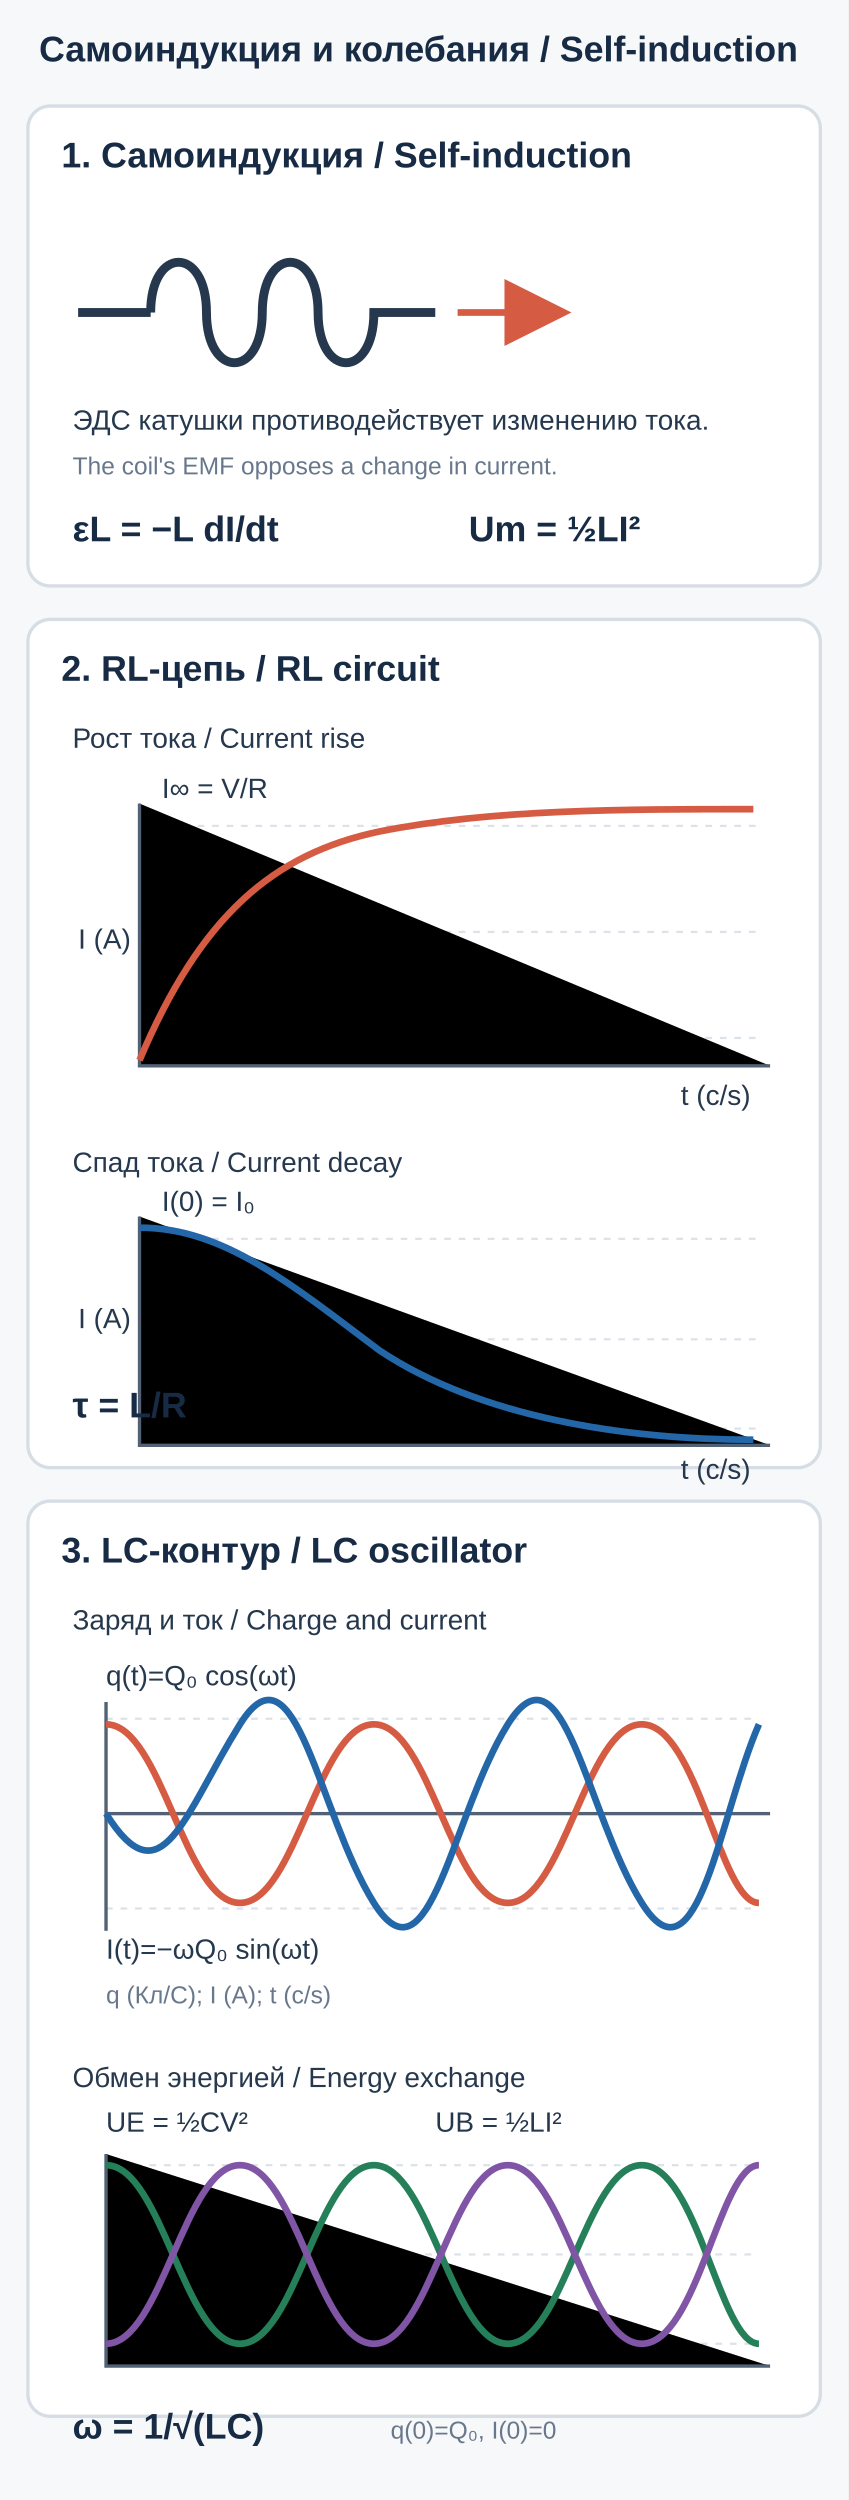
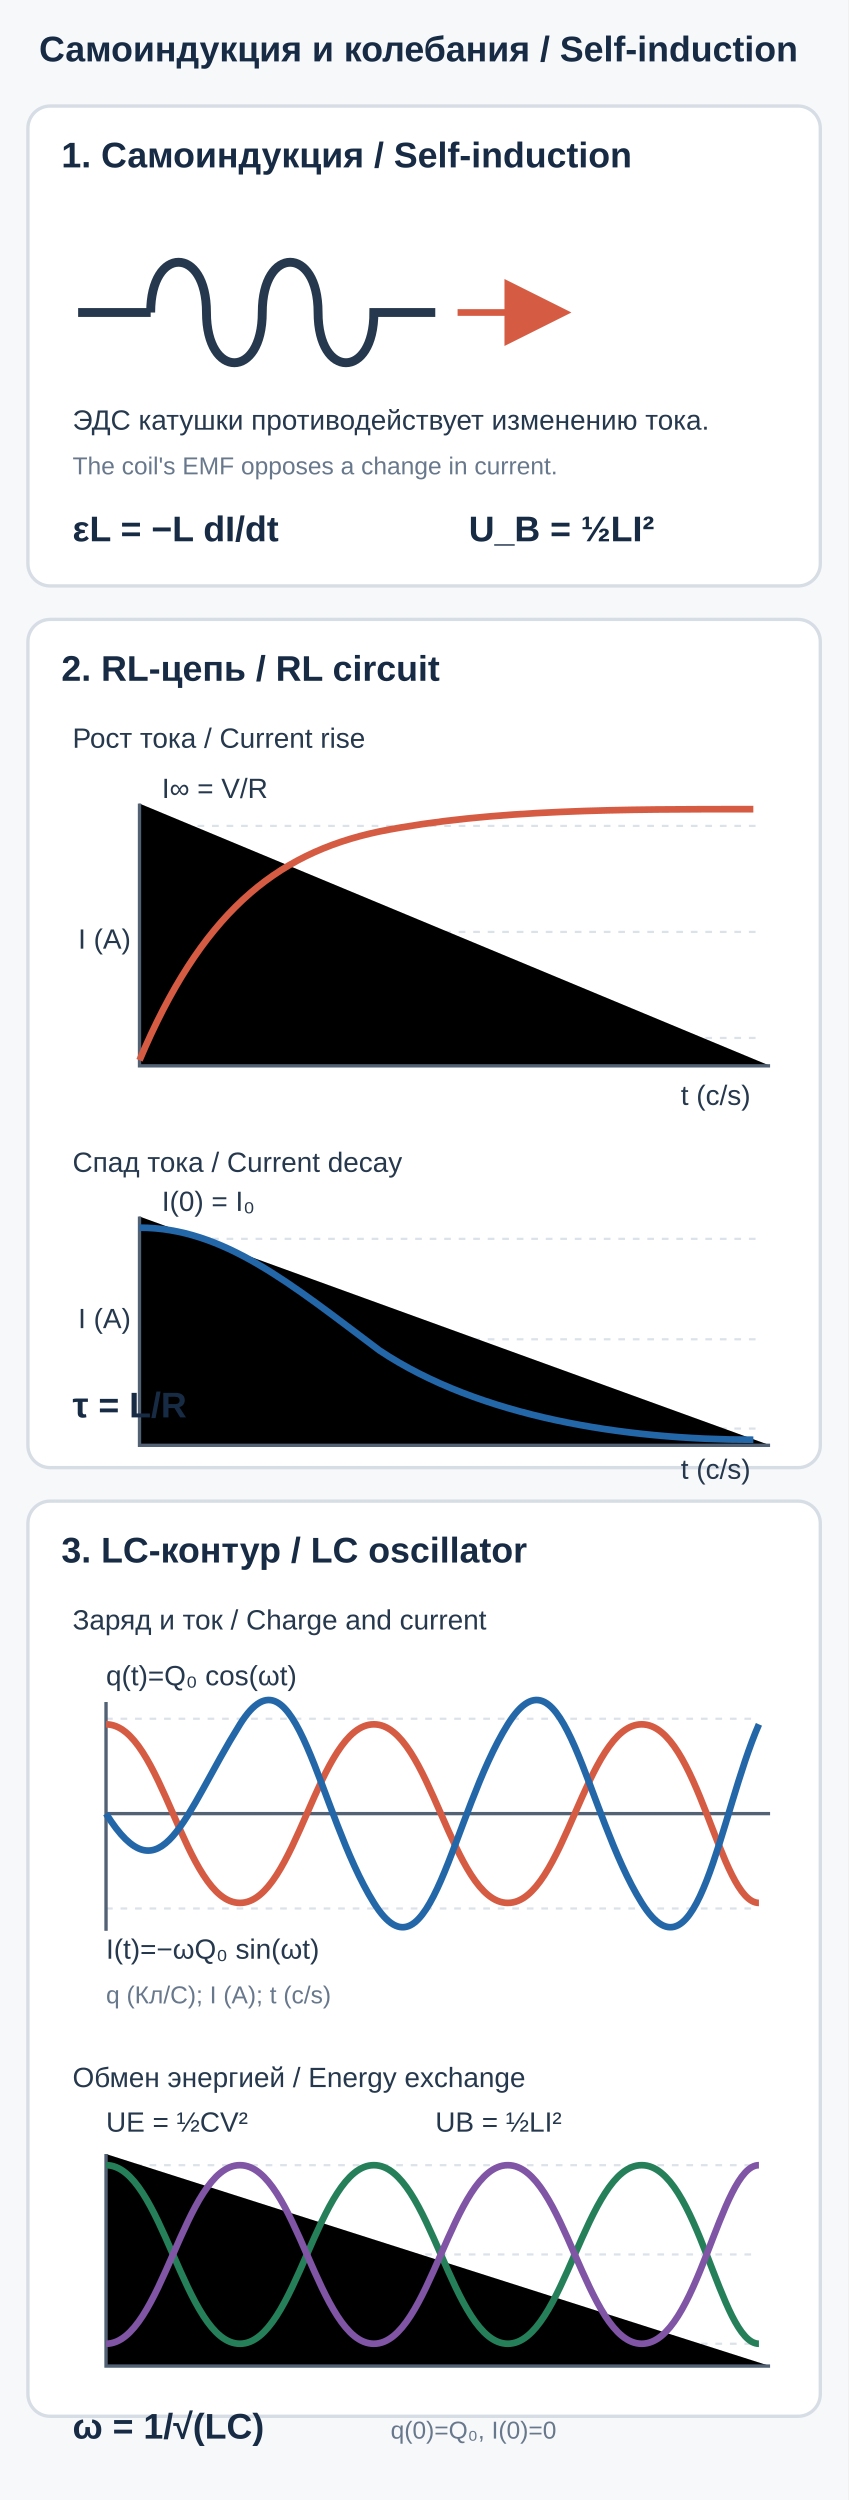
<svg xmlns="http://www.w3.org/2000/svg" width="760" height="2240" viewBox="0 0 760 2240" role="img" aria-labelledby="t d">
  <defs>
    <marker id="r" markerWidth="10" markerHeight="10" refX="8" refY="5" orient="auto">
      <path d="M0 0L10 5L0 10Z" fill="#d65b43" />
    </marker>
    <style>.bg{fill:#f7f8fa}.p{fill:#fff;stroke:#d7dde5;stroke-width:3}.h{font:700 32px Arial,sans-serif;fill:#172b45}.lab{font:25px Arial,sans-serif;fill:#26384d}.en{font:22px Arial,sans-serif;fill:#68788c}.f{font:700 32px Arial,sans-serif;fill:#172b45}.axis{stroke:#526174;stroke-width:3}.grid{stroke:#dce2e9;stroke-width:2;stroke-dasharray:6 7}.red{fill:none;stroke:#d65b43;stroke-width:6}.blue{fill:none;stroke:#2367a8;stroke-width:6}.green{fill:none;stroke:#25805a;stroke-width:6}.purple{fill:none;stroke:#8055a5;stroke-width:6}</style>
  </defs>
  <rect class="bg" width="760" height="2240" />
  <text class="h" x="35" y="55">Самоиндукция и колебания / Self-induction</text>
  <rect class="p" x="25" y="95" width="710" height="430" rx="20" />
  <text class="h" x="55" y="150">1. Самоиндукция / Self-induction</text>
  <path d="M70 280 H135 M135 280 C135 220 185 220 185 280 S235 340 235 280 S285 220 285 280 S335 340 335 280 H390" fill="none" stroke="#26384d" stroke-width="8" />
  <path d="M410 280 H500" class="red" marker-end="url(#r)" />
  <text class="lab" x="65" y="385">ЭДС катушки противодействует изменению тока.</text>
  <text class="en" x="65" y="425">The coil's EMF opposes a change in current.</text>
  <text class="f" x="65" y="485">εL = −L dI/dt</text>
-   <text class="f" x="420" y="485">Um = ½LI²</text>
+   <text class="f" x="420" y="485">U_B = ½LI²</text>
  <rect class="p" x="25" y="555" width="710" height="760" rx="20" />
  <text class="h" x="55" y="610">2. RL-цепь / RL circuit</text>
  <text class="lab" x="65" y="670">Рост тока / Current rise</text>
  <path class="grid" d="M125 740 H680 M125 835 H680 M125 930 H680" />
  <path class="axis" d="M125 720 V955 H690" />
  <path class="red" d="M125 950 C180 820 245 765 340 745 C440 725 560 725 675 725" />
  <text class="lab" x="145" y="715">I∞ = V/R</text>
  <text class="lab" x="610" y="990">t (с/s)</text>
  <text class="lab" x="70" y="850">I (A)</text>
  <text class="lab" x="65" y="1050">Спад тока / Current decay</text>
  <path class="grid" d="M125 1110 H680 M125 1200 H680 M125 1280 H680" />
  <path class="axis" d="M125 1090 V1295 H690" />
  <path class="blue" d="M125 1100 C200 1100 260 1150 340 1210 C430 1270 560 1290 675 1290" />
  <text class="lab" x="145" y="1085">I(0) = I₀</text>
  <text class="lab" x="610" y="1325">t (с/s)</text>
  <text class="lab" x="70" y="1190">I (A)</text>
  <text class="f" x="65" y="1270">τ = L/R</text>
  <rect class="p" x="25" y="1345" width="710" height="820" rx="20" />
  <text class="h" x="55" y="1400">3. LC-контур / LC oscillator</text>
  <text class="lab" x="65" y="1460">Заряд и ток / Charge and current</text>
  <path class="grid" d="M95 1540 H680 M95 1625 H680 M95 1710 H680" />
  <path class="axis" d="M95 1625 H690 M95 1525 V1730" />
  <path class="red" d="M95 1545 C145 1545 165 1705 215 1705 S285 1545 335 1545 S405 1705 455 1705 S525 1545 575 1545 S645 1705 680 1705" />
  <path class="blue" d="M95 1625 C145 1705 165 1625 215 1545 S285 1625 335 1705 S405 1625 455 1545 S525 1625 575 1705 S645 1625 680 1545" />
  <text class="lab" x="95" y="1510" fill="#d65b43">q(t)=Q₀ cos(ωt)</text>
  <text class="lab" x="95" y="1755" fill="#2367a8">I(t)=−ωQ₀ sin(ωt)</text>
  <text class="en" x="95" y="1795">q (Кл/C); I (A); t (с/s)</text>
  <text class="lab" x="65" y="1870">Обмен энергией / Energy exchange</text>
  <path class="grid" d="M95 1940 H680 M95 2020 H680 M95 2100 H680" />
  <path class="axis" d="M95 1930 V2120 H690" />
  <path class="green" d="M95 1940 C145 1940 165 2100 215 2100 S285 1940 335 1940 S405 2100 455 2100 S525 1940 575 1940 S645 2100 680 2100" />
  <path class="purple" d="M95 2100 C145 2100 165 1940 215 1940 S285 2100 335 2100 S405 1940 455 1940 S525 2100 575 2100 S645 1940 680 1940" />
  <text class="lab" x="95" y="1910" fill="#25805a">UE = ½CV²</text>
  <text class="lab" x="390" y="1910" fill="#8055a5">UB = ½LI²</text>
  <text class="f" x="65" y="2185">ω = 1/√(LC)</text>
  <text class="en" x="350" y="2185">q(0)=Q₀, I(0)=0</text>
</svg>
